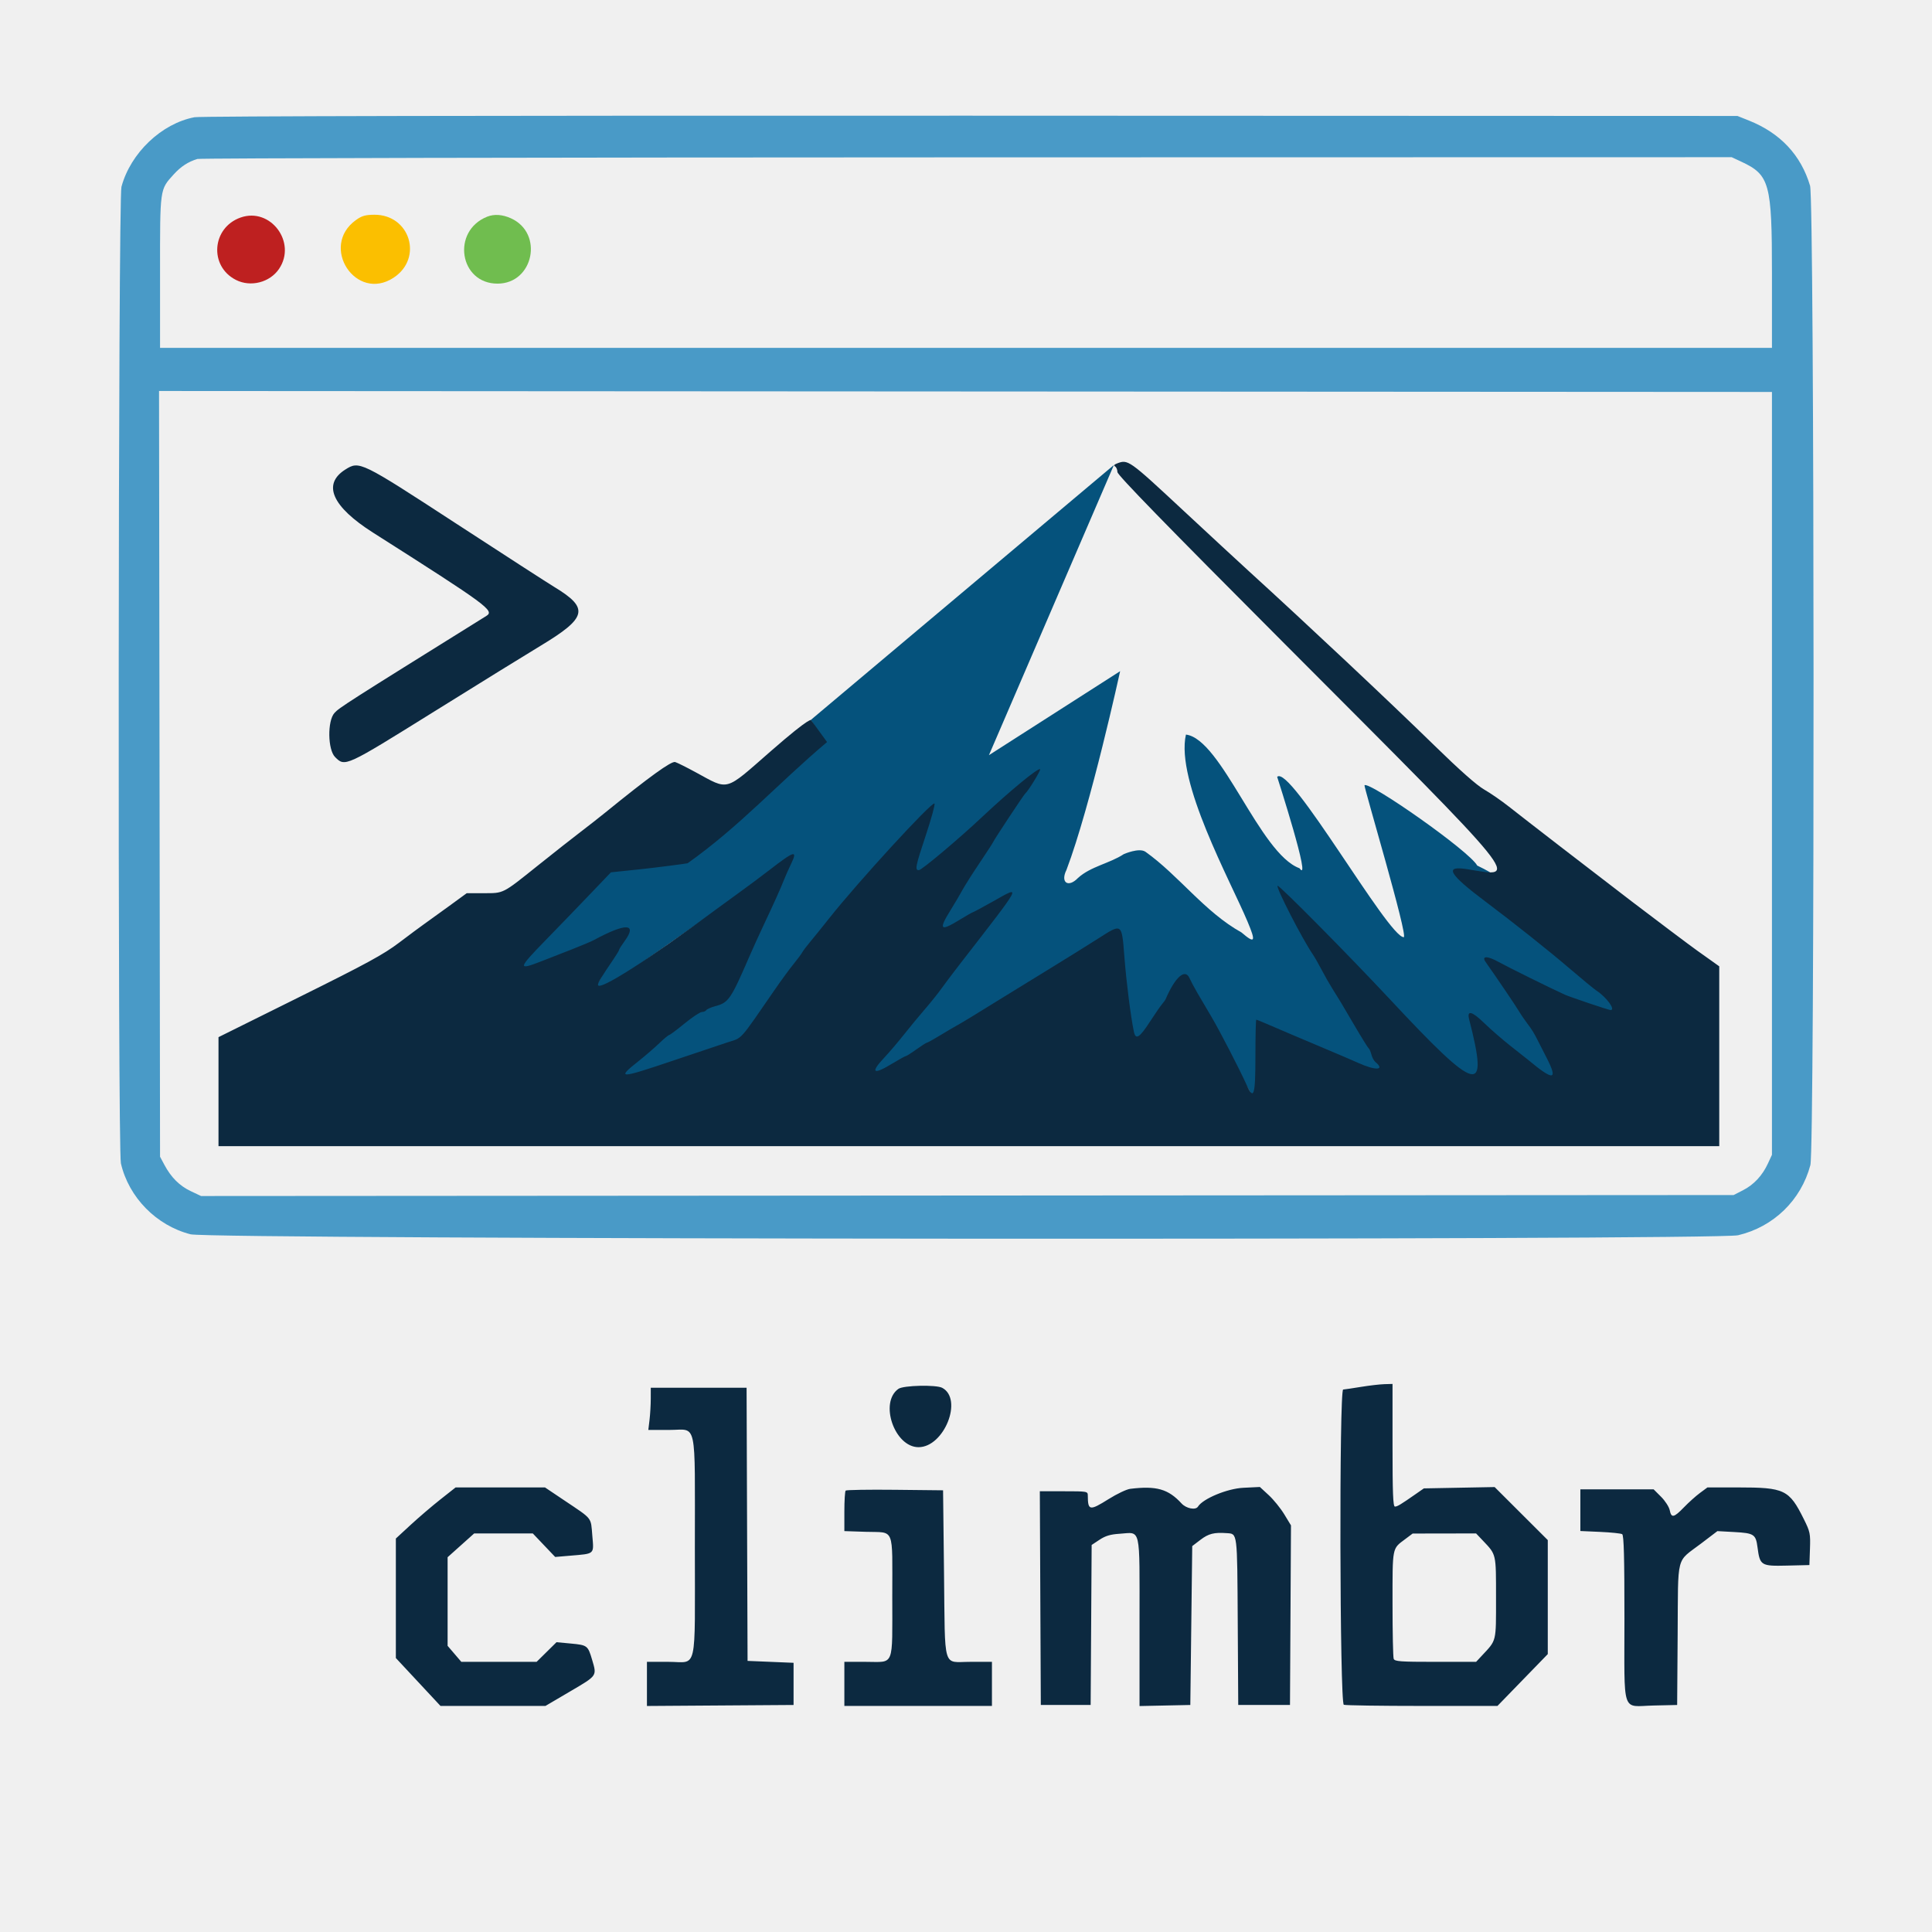
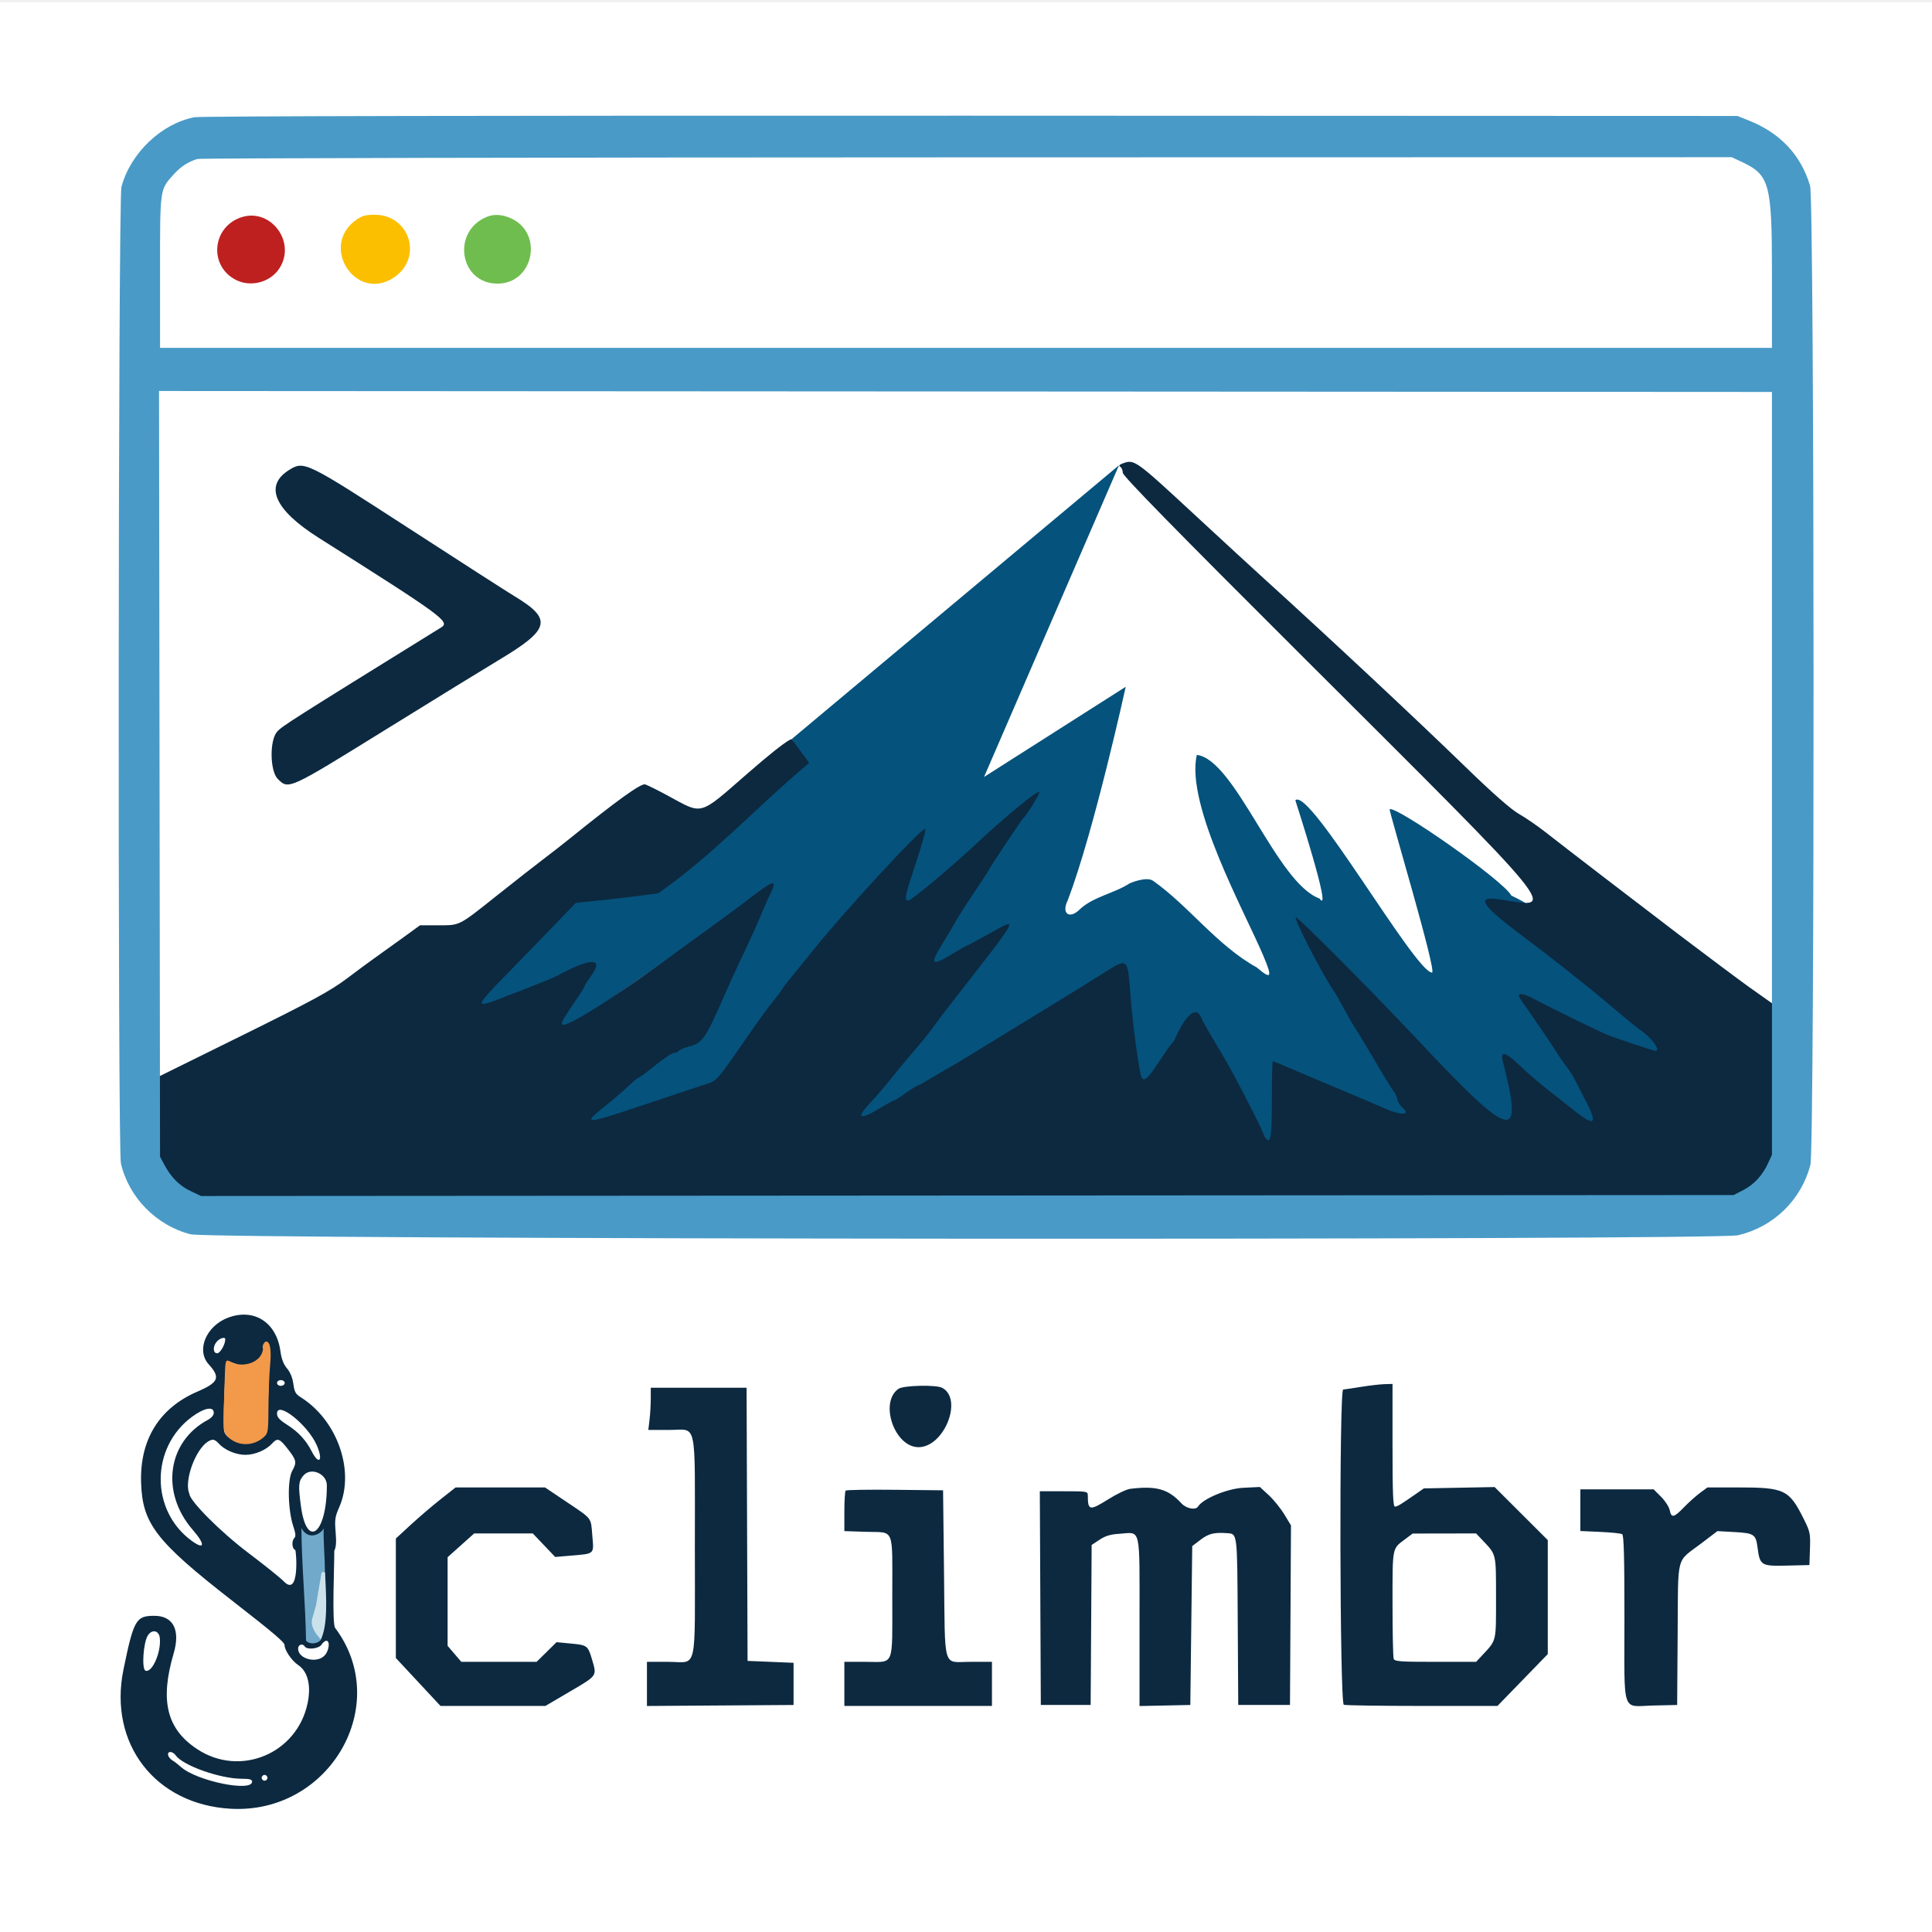
- <svg xmlns="http://www.w3.org/2000/svg" xmlns:xlink="http://www.w3.org/1999/xlink" viewBox="0 0 1008 1008" version="1.1" id="svg9">
+ <svg xmlns="http://www.w3.org/2000/svg" viewBox="0 0 1008 1008" version="1.1" id="svg9">
  <defs id="defs9">
    <clipPath clipPathUnits="userSpaceOnUse" id="clipPath10">
-       <use x="0" y="0" xlink:href="#g9" id="use10" />
+       <g id="use10" style="display:inline" />
    </clipPath>
  </defs>
-   <path d="M 101.5,61.16 C 84.292,64.41 68.082,79.855 63.361,97.5 c -1.713,6.404 -1.987,502.07 -0.282,509.472 4.094,17.764 18.516,32.449 36.349,37.01 10.674,2.729 795.876,3.213 807.397,0.497 18.511,-4.363 32.841,-18.272 37.722,-36.61 2.306,-8.665 2.153,-503.147 -0.159,-510.937 C 939.641,80.929 928.886,69.451 912.5,62.899 l -6,-2.399 -400,-0.142 C 259.156,60.27 104.592,60.577 101.5,61.16 m 1.494,21.774 C 98.142,84.41 94.312,86.913 90.578,91.046 83.347,99.049 83.5,97.946 83.5,142 v 39.5 H 504 924.5 V 143 c 0,-47.419 -1.176,-51.729 -16,-58.647 l -5,-2.333 -399,0.076 C 285.05,82.138 104.372,82.515 102.994,82.934 M 83.238,403.749 83.5,603.5 l 2.256,4.222 c 3.524,6.594 7.91,10.975 13.761,13.743 l 5.38,2.545 399.801,-0.255 399.802,-0.255 4.843,-2.474 c 5.695,-2.909 10.126,-7.654 13.051,-13.975 L 924.5,602.5 v -199 -199 l -420.762,-0.251 -420.762,-0.251 0.262,199.751" stroke="none" fill="#499ac7" fill-rule="evenodd" id="window-border" style="display:inline" />
+   <rect style="fill:#ffffff" id="rect14" width="1008.337" height="1007.182" x="-2.1815796e-07" y="1.155" />
+   <path style="display:inline;fill:#ffffff;stroke-width:1.155" d="m 644.504,483.881 c -4.447,-3.097 -15.102,-12.097 -23.678,-19.999 -21.476,-19.789 -22.217,-20.352 -26.769,-20.352 -4.285,0 -23.925,8.392 -30.816,13.168 -4.617,3.2 -7.096,3.803 -7.096,1.727 0,-0.701 2.613,-9.407 5.806,-19.347 6.261,-19.486 23.674,-87.73 22.647,-88.757 -0.344,-0.344 -15.316,8.766 -33.272,20.244 -17.956,11.478 -32.789,20.728 -32.96,20.556 -0.619,-0.619 62.55,-146.255 63.437,-146.255 0.499,0 0.908,0.813 0.908,1.807 0,0.994 28.959,31.01 64.354,66.703 130.528,131.629 134.381,135.692 132.727,140.001 -0.613,1.597 -1.071,1.585 -4.358,-0.115 -2.02,-1.045 -5.538,-3.728 -7.817,-5.962 -11.246,-11.024 -52.335,-39.381 -55.398,-38.233 -0.572,0.214 -0.129,3.768 0.985,7.898 1.113,4.129 5.44,19.982 9.615,35.228 4.175,15.246 7.941,29.54 8.37,31.763 l 0.779,4.043 -3.67,-3.465 c -2.019,-1.906 -9.7,-12.301 -17.07,-23.1 -31.436,-46.064 -39.935,-57.174 -43.737,-57.174 -0.889,0 -1.617,0.259 -1.617,0.575 0,0.316 2.57,9.282 5.711,19.924 6.864,23.256 8.012,28.763 5.711,27.387 -8.345,-4.991 -13.466,-11.386 -29.726,-37.123 -12.975,-20.536 -20.32,-29.545 -25.588,-31.381 -3.201,-1.116 -3.507,-0.979 -4.227,1.891 -0.427,1.702 -0.165,7.261 0.582,12.354 2.283,15.564 6.555,27.462 22.442,62.507 10.128,22.34 13.114,29.506 12.18,29.229 -0.202,-0.06 -4.005,-2.643 -8.452,-5.74 z" id="path13" />
  <path d="m 125.5,113.503 c -14.996,5.304 -16.503,25.353 -2.445,32.525 7.705,3.931 17.743,1.363 22.55,-5.769 9.335,-13.853 -4.507,-32.274 -20.105,-26.756" stroke="none" fill="#be2020" fill-rule="evenodd" id="path4" style="display:inline" />
  <path d="M 185.727 114.791 C 166.530 128.574, 185.749 157.875, 205.435 144.836 C 220.892 134.597, 213.856 111.909, 195.264 112.041 C 190.633 112.074, 188.759 112.614, 185.727 114.791" stroke="none" fill="#fbbf00" fill-rule="evenodd" id="path5" />
  <path d="M 254.145 113.070 C 235.385 120.584, 239.705 148.051, 259.636 147.984 C 278.390 147.920, 283.761 121.699, 266.616 113.913 C 262.143 111.882, 257.838 111.591, 254.145 113.070" stroke="none" fill="#70bd4f" fill-rule="evenodd" id="path6" />
-   <path d="M 423.075,375.575 C 423.019,375.708 430,386.418 430,386.418 c -0.207,0.524 -71.414,63.762 -71.414,63.762 l -40.546,3.58 -53.448,55.678 62.487,-24.094 -19.934,36.282 104.849,-73.373 -33.221,72.214 -78.043,39.868 c 0.016,0.659 55.223,0.734 85.269,0.734 23.606,-5.876 101.11,-141.052 101.11,-141.052 l -17.43,47.346 c 0,0 71.75,-64.922 71.56,-64.626 l -56.714,88.099 41.12,-22.639 -83.145,104.749 140.818,-85.981 c 0,0 -9.323,56.232 8.415,61.079 17.737,4.846 26.495,-35.206 26.364,-35.879 0,0 36.84,61.655 37.823,63.992 -0.696,0.319 0.735,-41.543 0.735,-41.543 l 68.731,28.073 -55.752,-95.657 99.477,104.414 c 4.566,-6.517 1.32,-37.903 1.32,-37.903 l 49.79,38.4 -39.851,-67.355 c 0,0 62.108,30.205 62.387,23.423 6.283,-8.079 -80.563,-66.655 -78.498,-72.044 1.041,-2.711 27.444,5.806 6.453,-4.376 -3.939,-7.463 -56.091,-43.969 -58.797,-41.904 -0.516,0.516 23.044,79.327 20.452,79.283 -8.159,-0.139 -59.243,-90.421 -66.016,-83.653 0,0 18.373,57.015 11.649,47.685 -20.748,-7.537 -40.654,-67.484 -59.251,-69.742 -5.536,24.298 23.289,76.435 32.152,97.596 4.481,10.633 3.888,11.689 -3.172,5.646 -19.276,-10.722 -32.693,-29.719 -50.092,-42.093 -3.34,-2.306 -11.33,1.237 -11.33,1.237 -7.36,4.848 -17.231,6.382 -23.845,12.396 -5.115,5.339 -9.339,2.429 -6.048,-4.168 12.668,-33.411 28.004,-103.688 28.004,-103.688 L 515.962,394 581.163,242.614" stroke="none" fill="#05527c" fill-rule="evenodd" id="path8" style="display:inline" />
-   <path d="m 582.566,241.898 c -1.329,0.52 -1.563,0.986 -0.75,1.489 0.651,0.402 1.184,1.706 1.184,2.898 0,1.538 25.345,27.57 87.326,89.691 126.219,126.506 122.571,122.004 95.239,117.525 -12.278,-2.012 -9.785,2.444 9.438,16.87 14.631,10.979 33.094,25.662 43.727,34.773 6.473,5.547 12.882,10.821 14.241,11.72 5.35,3.541 10.109,10.136 7.314,10.136 -0.89,0 -21.052,-6.787 -23.785,-8.007 -6.156,-2.746 -29.796,-14.426 -34.447,-17.019 -6.012,-3.351 -9.281,-3.362 -6.917,-0.023 5.415,7.649 15.688,22.812 17.212,25.405 1.016,1.729 3.041,4.715 4.5,6.635 2.524,3.321 3.521,4.957 5.798,9.509 0.55,1.1 2.429,4.781 4.177,8.179 6.249,12.155 3.851,12.45 -9.664,1.19 -0.737,-0.614 -4.787,-3.819 -9,-7.121 -4.212,-3.302 -10.426,-8.7 -13.808,-11.997 -6.375,-6.213 -9.114,-6.874 -7.835,-1.892 10.362,40.366 4.832,38.976 -41.216,-10.359 -21.486,-23.019 -58.076,-59.995 -58.741,-59.361 -0.926,0.883 12.836,27.675 18.42,35.861 0.938,1.375 2.999,4.975 4.578,8 1.58,3.025 4.014,7.307 5.408,9.516 3.805,6.029 4.412,7.04 11.705,19.484 3.706,6.325 7.061,11.73 7.455,12.01 0.394,0.281 1.021,1.725 1.394,3.209 0.372,1.484 1.308,3.223 2.079,3.862 5.2,4.316 0.193,4.603 -8.875,0.509 -2.872,-1.296 -12.423,-5.38 -21.223,-9.075 -8.8,-3.695 -19.509,-8.247 -23.798,-10.116 -4.29,-1.87 -8.002,-3.399 -8.25,-3.399 -0.249,0 -0.452,8.55 -0.452,19 0,20.437 -0.83,23.263 -4.48,15.25 -4.018,-8.821 -14.002,-28.167 -18.333,-35.522 -2.578,-4.377 -5.913,-10.045 -7.412,-12.594 -1.499,-2.548 -3.388,-6.096 -4.199,-7.884 -2.302,-5.075 -7.498,-0.433 -12.451,11.125 -0.206,0.481 -1.023,1.606 -1.815,2.5 -0.793,0.894 -3.704,5.112 -6.469,9.375 -5.345,8.238 -7.33,9.441 -8.254,5 -1.662,-7.988 -3.885,-25.477 -4.924,-38.737 -1.421,-18.148 -1.077,-17.907 -13.887,-9.723 -5.102,3.26 -16.476,10.337 -25.276,15.728 -8.8,5.39 -18.7,11.475 -22,13.521 -15.665,9.714 -23.664,14.588 -26.216,15.974 -1.531,0.831 -5.543,3.194 -8.915,5.25 -3.372,2.055 -6.408,3.737 -6.747,3.737 -0.34,0 -2.81,1.575 -5.489,3.5 -2.68,1.925 -5.164,3.5 -5.521,3.5 -0.356,0 -3.611,1.8 -7.232,4 -9.936,6.036 -11.486,4.714 -3.894,-3.322 2.467,-2.612 7.053,-7.996 10.19,-11.964 3.138,-3.968 8.051,-9.915 10.919,-13.216 2.867,-3.301 6.719,-8.108 8.559,-10.682 1.84,-2.574 6.248,-8.423 9.796,-12.998 33.247,-42.877 32.258,-40.993 17.041,-32.459 -5.533,3.102 -10.261,5.641 -10.508,5.641 -0.246,0 -3.389,1.8 -6.983,4 -10.003,6.123 -10.917,5.088 -4.552,-5.15 2.172,-3.492 4.919,-8.15 6.104,-10.35 1.186,-2.2 5.192,-8.524 8.903,-14.054 3.711,-5.53 6.927,-10.48 7.146,-11 0.626,-1.485 16.094,-24.887 16.819,-25.446 1.492,-1.15 8.233,-12.18 7.743,-12.67 -0.934,-0.934 -15.859,11.378 -30.655,25.289 -11.96,11.245 -31.17,27.381 -32.597,27.381 -2.181,0 -1.789,-1.948 3.736,-18.561 2.831,-8.513 4.814,-15.806 4.406,-16.208 -1.253,-1.236 -39.941,40.929 -54.841,59.769 -3.697,4.675 -8.182,10.23 -9.967,12.345 -1.785,2.115 -3.653,4.59 -4.153,5.5 -0.499,0.91 -2.558,3.68 -4.576,6.155 -2.017,2.475 -6.309,8.325 -9.538,13 -19.292,27.938 -16.826,25.193 -25.045,27.885 -3.263,1.069 -16.045,5.357 -28.404,9.529 -28.152,9.504 -29.604,9.515 -17.775,0.13 3.435,-2.725 8.256,-6.888 10.714,-9.25 2.457,-2.362 4.779,-4.294 5.16,-4.294 0.382,0 3.996,-2.699 8.033,-5.999 4.036,-3.299 8.1,-5.999 9.03,-6 0.93,0 1.962,-0.439 2.292,-0.974 0.331,-0.535 2.495,-1.477 4.809,-2.093 6.821,-1.816 8.046,-3.611 17.7,-25.934 1.784,-4.125 5.158,-11.55 7.499,-16.5 5.28,-11.168 8.777,-18.944 10.569,-23.5 0.757,-1.925 2.355,-5.525 3.551,-8 3.756,-7.772 2.069,-7.324 -11.238,2.981 -3.919,3.035 -10.871,8.219 -15.449,11.519 -4.577,3.3 -10.145,7.357 -12.373,9.016 C 338.488,500.618 312,517.525 312,513.804 c 0,-1.144 1.925,-4.32 8.161,-13.467 1.562,-2.29 2.839,-4.432 2.839,-4.759 0,-0.327 1.35,-2.459 3,-4.737 6.653,-9.184 0.448,-9.355 -16,-0.442 -1.375,0.745 -6.55,2.936 -11.5,4.869 -4.95,1.932 -12.002,4.688 -15.671,6.123 -12.981,5.077 -12.824,4.184 1.922,-10.945 6.462,-6.63 16.755,-17.289 22.874,-23.688 l 11.124,-11.633 15.039,-1.57 c 8.271,-0.864 23.386,-2.839 24.946,-3.155 27.544,-19.541 46.85,-41.399 72.777,-63.243 l -8.258,-11.351 c 0,0 0.806,-3.037 -21.253,16.24 -24.248,21.191 -21.463,20.417 -39.077,10.855 -4.717,-2.561 -9.509,-4.952 -10.649,-5.314 -1.98,-0.629 -13.595,7.763 -36.428,26.318 -3.109,2.527 -8.907,7.07 -12.884,10.095 -3.976,3.025 -14.032,10.941 -22.346,17.591 -18.666,14.931 -17.636,14.406 -28.3,14.422 l -8.816,0.012 -9.5,6.93 c -5.225,3.811 -10.985,7.968 -12.8,9.237 -1.816,1.269 -7.666,5.614 -13,9.654 -8.083,6.121 -16.744,10.841 -51.95,28.311 L 114,541.122 V 569.561 598 H 505.5 897 v -46.913 -46.914 l -4.25,-3.038 c -2.337,-1.671 -5.6,-3.991 -7.25,-5.157 -3.232,-2.282 -22.611,-16.842 -34,-25.544 -20.173,-15.413 -55.799,-42.912 -64.154,-49.52 -3.935,-3.111 -9.785,-7.155 -13,-8.986 -3.809,-2.169 -12.821,-10.142 -25.862,-22.879 -23.269,-22.727 -66.593,-63.435 -96.779,-90.935 -5.063,-4.612 -20.382,-18.787 -34.044,-31.5 -29.089,-27.07 -29.088,-27.069 -35.095,-24.716 m -402.341,3.047 c -12.16,7.634 -7.058,19.308 14.396,32.944 59.889,38.064 63.519,40.732 59.129,43.466 -72.828,45.348 -76.758,47.859 -79.25,50.629 -3.733,4.15 -3.522,19.148 0.324,22.994 5.222,5.222 5.147,5.256 51.705,-23.742 23.634,-14.721 48.566,-30.133 55.405,-34.25 24.434,-14.71 25.606,-19.623 7.326,-30.704 -3.432,-2.08 -26.552,-17.016 -51.378,-33.191 -49.758,-32.419 -50.373,-32.72 -57.657,-28.146" stroke="none" fill="#0c2940" fill-rule="evenodd" id="path9" style="display:inline" />
+   <path style="fill:#ffffff;stroke-width:1.244" d="m 652.235,501.956 c -4.803,-3.328 -16.311,-12.997 -25.574,-21.487 -23.195,-21.261 -23.996,-21.867 -28.912,-21.867 -4.628,0 -25.84,9.016 -33.283,14.147 -4.987,3.438 -7.664,4.086 -7.664,1.856 0,-0.754 2.822,-10.107 6.271,-20.786 6.762,-20.936 25.569,-94.258 24.46,-95.361 -0.371,-0.369 -16.542,9.418 -35.936,21.75 -19.394,12.332 -35.414,22.27 -35.599,22.085 -0.668,-0.665 67.557,-157.136 68.515,-157.136 0.539,0 0.981,0.874 0.981,1.941 0,1.068 31.278,33.317 69.506,71.666 140.978,141.422 145.139,145.788 143.353,150.418 -0.662,1.716 -1.157,1.703 -4.707,-0.124 -2.182,-1.123 -5.982,-4.005 -8.443,-6.405 -12.146,-11.844 -56.524,-42.312 -59.833,-41.078 -0.618,0.23 -0.139,4.049 1.063,8.485 1.203,4.436 5.875,21.469 10.384,37.849 4.509,16.381 8.577,31.738 9.04,34.126 l 0.842,4.343 -3.964,-3.723 c -2.18,-2.048 -10.477,-13.216 -18.437,-24.819 -33.953,-49.491 -43.132,-61.428 -47.238,-61.428 -0.96,0 -1.746,0.278 -1.746,0.617 0,0.34 2.776,9.973 6.168,21.407 7.413,24.987 8.654,30.904 6.168,29.425 -9.013,-5.362 -14.544,-12.234 -32.106,-39.885 -14.014,-22.064 -21.947,-31.743 -27.636,-33.716 -3.457,-1.199 -3.788,-1.052 -4.566,2.031 -0.461,1.828 -0.179,7.801 0.628,13.273 2.465,16.721 7.079,29.505 24.239,67.158 10.939,24.002 14.164,31.702 13.155,31.404 -0.218,-0.064 -4.326,-2.84 -9.128,-6.167 z" id="path14" />
+   <path d="m 413.079,385.591 c -0.06,0.143 7.48,11.65 7.48,11.65 -0.223,0.563 -77.131,68.506 -77.131,68.506 l -43.792,3.847 -57.727,59.821 67.489,-25.887 -21.53,38.981 113.243,-78.832 -35.881,77.587 -84.291,42.835 c 0.017,0.708 59.644,0.789 92.095,0.789 25.495,-6.313 109.205,-151.546 109.205,-151.546 l -18.825,50.868 c 0,0 77.494,-69.752 77.289,-69.435 l -61.255,94.654 44.412,-24.324 -89.801,112.542 152.092,-92.378 c 0,0 -10.069,60.416 9.088,65.623 19.157,5.207 28.616,-37.825 28.475,-38.548 0,0 39.789,66.242 40.851,68.753 -0.752,0.343 0.794,-44.634 0.794,-44.634 l 74.234,30.162 -60.216,-102.774 107.441,112.182 c 4.932,-7.002 1.426,-40.723 1.426,-40.723 l 53.777,41.257 -43.042,-72.366 c 0,0 67.08,32.453 67.381,25.166 6.786,-8.68 -87.013,-71.614 -84.782,-77.404 1.124,-2.913 29.641,6.238 6.97,-4.702 -4.254,-8.018 -60.582,-47.24 -63.504,-45.021 -0.558,0.555 24.889,85.229 22.089,85.182 -8.813,-0.149 -63.986,-97.149 -71.301,-89.877 0,0 19.844,61.257 12.582,51.233 -22.409,-8.098 -43.909,-72.504 -63.995,-74.931 -5.979,26.106 25.153,82.122 34.726,104.857 4.84,11.424 4.199,12.559 -3.426,6.066 -20.819,-11.519 -35.311,-31.931 -54.102,-45.225 -3.607,-2.478 -12.237,1.329 -12.237,1.329 -7.949,5.209 -18.61,6.857 -25.754,13.318 -5.524,5.736 -10.087,2.61 -6.532,-4.478 13.682,-35.897 30.246,-111.403 30.246,-111.403 l -73.936,47.076 70.421,-162.65" stroke="none" fill="#05527c" fill-rule="evenodd" id="path8" style="display:inline;stroke-width:1.077" />
+   <path d="m 585.338,241.969 c -1.435,0.559 -1.688,1.059 -0.81,1.6 0.703,0.432 1.279,1.833 1.279,3.114 0,1.652 27.374,29.621 94.317,96.364 136.324,135.918 132.384,131.081 102.864,126.269 -13.261,-2.162 -10.568,2.626 10.194,18.125 15.802,11.796 35.743,27.571 47.228,37.36 6.991,5.96 13.913,11.626 15.381,12.592 5.778,3.804 10.918,10.89 7.9,10.89 -0.961,0 -22.737,-7.292 -25.689,-8.603 -6.649,-2.95 -32.181,-15.499 -37.205,-18.285 -6.493,-3.6 -10.024,-3.612 -7.471,-0.025 5.849,8.218 16.944,24.509 18.59,27.295 1.097,1.858 3.284,5.066 4.86,7.129 2.726,3.568 3.803,5.326 6.262,10.216 0.594,1.182 2.623,5.137 4.511,8.788 6.749,13.059 4.159,13.376 -10.438,1.279 -0.796,-0.66 -5.17,-4.103 -9.721,-7.651 -4.549,-3.548 -11.261,-9.347 -14.913,-12.89 -6.885,-6.675 -9.844,-7.385 -8.462,-2.033 11.192,43.369 5.219,41.876 -44.516,-11.13 -23.206,-24.732 -62.725,-64.459 -63.444,-63.778 -1,0.949 13.864,29.734 19.895,38.529 1.013,1.477 3.239,5.345 4.945,8.595 1.706,3.25 4.335,7.851 5.841,10.224 4.11,6.478 4.765,7.564 12.642,20.934 4.003,6.796 7.626,12.603 8.052,12.904 0.426,0.302 1.103,1.853 1.506,3.448 0.402,1.594 1.413,3.463 2.245,4.149 5.616,4.637 0.208,4.945 -9.586,0.547 -3.102,-1.392 -13.418,-5.78 -22.922,-9.75 -9.505,-3.97 -21.071,-8.861 -25.703,-10.869 -4.633,-2.009 -8.643,-3.652 -8.91,-3.652 -0.269,0 -0.488,9.186 -0.488,20.414 0,21.958 -0.896,24.994 -4.839,16.385 -4.34,-9.477 -15.123,-30.263 -19.801,-38.165 -2.784,-4.703 -6.386,-10.792 -8.005,-13.531 -1.619,-2.738 -3.659,-6.55 -4.535,-8.471 -2.486,-5.453 -8.098,-0.465 -13.448,11.953 -0.223,0.517 -1.105,1.725 -1.96,2.686 -0.857,0.961 -4.001,5.492 -6.987,10.073 -5.773,8.851 -7.917,10.143 -8.915,5.372 -1.795,-8.582 -4.196,-27.373 -5.318,-41.619 -1.535,-19.498 -1.163,-19.239 -14.999,-10.446 -5.51,3.503 -17.795,11.106 -27.3,16.898 -9.505,5.791 -20.197,12.329 -23.761,14.527 -16.919,10.437 -25.558,15.673 -28.315,17.163 -1.654,0.893 -5.987,3.432 -9.629,5.641 -3.642,2.208 -6.921,4.015 -7.287,4.015 -0.367,0 -3.035,1.692 -5.928,3.76 -2.895,2.068 -5.577,3.76 -5.963,3.76 -0.385,0 -3.9,1.934 -7.811,4.298 -10.731,6.485 -12.406,5.065 -4.206,-3.569 2.664,-2.806 7.618,-8.591 11.006,-12.854 3.389,-4.263 8.696,-10.653 11.793,-14.199 3.097,-3.547 7.257,-8.711 9.244,-11.477 1.987,-2.766 6.748,-9.05 10.58,-13.965 35.909,-46.067 34.841,-44.043 18.405,-34.874 -5.976,3.333 -11.082,6.061 -11.349,6.061 -0.266,0 -3.66,1.934 -7.542,4.298 -10.804,6.579 -11.791,5.467 -4.916,-5.533 2.346,-3.752 5.313,-8.756 6.593,-11.12 1.281,-2.364 5.608,-9.158 9.616,-15.1 4.008,-5.941 7.482,-11.26 7.718,-11.818 0.676,-1.595 17.382,-26.739 18.166,-27.339 1.611,-1.236 8.892,-13.086 8.363,-13.613 -1.009,-1.004 -17.129,12.225 -33.109,27.171 -12.918,12.082 -33.665,29.418 -35.207,29.418 -2.356,0 -1.932,-2.093 4.035,-19.942 3.058,-9.146 5.199,-16.982 4.759,-17.414 -1.353,-1.328 -43.139,43.974 -59.231,64.216 -3.993,5.023 -8.837,10.991 -10.765,13.264 -1.928,2.272 -3.945,4.932 -4.485,5.909 -0.539,0.978 -2.763,3.954 -4.942,6.613 -2.178,2.659 -6.814,8.944 -10.302,13.967 -20.836,30.017 -18.173,27.067 -27.05,29.96 -3.524,1.149 -17.33,5.756 -30.678,10.238 -30.406,10.211 -31.974,10.223 -19.198,0.14 3.71,-2.928 8.917,-7.4 11.572,-9.938 2.654,-2.538 5.162,-4.613 5.573,-4.613 0.413,0 4.316,-2.9 8.676,-6.445 4.359,-3.544 8.748,-6.445 9.753,-6.446 1.004,0 2.119,-0.472 2.475,-1.046 0.358,-0.575 2.695,-1.587 5.194,-2.249 7.367,-1.951 8.69,-3.88 19.117,-27.864 1.927,-4.432 5.571,-12.409 8.099,-17.728 5.703,-11.999 9.48,-20.353 11.415,-25.248 0.818,-2.068 2.544,-5.936 3.835,-8.595 4.057,-8.35 2.235,-7.869 -12.138,3.203 -4.233,3.261 -11.741,8.831 -16.686,12.376 -4.943,3.546 -10.957,7.904 -13.364,9.687 -37.87,28.044 -66.479,46.209 -66.479,42.211 0,-1.229 2.079,-4.641 8.814,-14.469 1.687,-2.46 3.066,-4.762 3.066,-5.113 0,-0.351 1.458,-2.642 3.24,-5.089 7.186,-9.867 0.484,-10.051 -17.281,-0.475 -1.485,0.8 -7.074,3.154 -12.421,5.231 -5.346,2.076 -12.963,5.037 -16.926,6.579 -14.02,5.455 -13.851,4.495 2.076,-11.759 6.979,-7.123 18.096,-18.575 24.705,-25.45 l 12.015,-12.499 16.243,-1.687 c 8.933,-0.928 25.258,-3.05 26.943,-3.39 29.749,-20.995 50.601,-44.479 78.603,-67.949 l -8.919,-12.195 c 0,0 0.871,-3.263 -22.954,17.448 -26.189,22.768 -23.181,21.936 -42.205,11.663 -5.095,-2.752 -10.27,-5.32 -11.502,-5.709 -2.139,-0.676 -14.683,8.341 -39.344,28.276 -3.358,2.715 -9.62,7.596 -13.915,10.846 -4.294,3.25 -15.155,11.755 -24.135,18.9 -20.16,16.042 -19.048,15.478 -30.566,15.495 l -9.522,0.013 -10.261,7.446 c -5.643,4.095 -11.864,8.561 -13.825,9.924 -1.961,1.363 -8.28,6.032 -14.041,10.372 -8.73,6.576 -18.084,11.648 -56.109,30.417 l -45.632,22.525 v 30.555 30.555 H 502.103 924.945 V 574.162 523.758 l -4.59,-3.264 c -2.524,-1.795 -6.048,-4.288 -7.83,-5.541 -3.491,-2.452 -24.421,-18.095 -36.722,-27.445 -21.788,-16.56 -60.266,-46.105 -69.29,-53.204 -4.25,-3.342 -10.568,-7.687 -14.041,-9.655 -4.114,-2.33 -13.847,-10.897 -27.932,-24.581 -25.132,-24.418 -71.924,-68.155 -104.527,-97.701 -5.468,-4.955 -22.014,-20.185 -36.769,-33.844 -31.418,-29.084 -31.417,-29.083 -37.905,-26.555 m -434.552,3.274 c -13.134,8.202 -7.623,20.745 15.549,35.395 64.684,40.896 68.604,43.763 63.863,46.7 -78.658,48.722 -82.903,51.42 -85.595,54.396 -4.032,4.459 -3.804,20.573 0.35,24.705 5.64,5.611 5.559,5.647 55.844,-25.508 25.526,-15.816 52.454,-32.375 59.841,-36.798 26.39,-15.804 27.656,-21.083 7.913,-32.988 -3.707,-2.235 -28.678,-18.282 -55.491,-35.66 -53.742,-34.831 -54.406,-35.154 -62.273,-30.24" stroke="none" fill="#0c2940" fill-rule="evenodd" id="path9" style="display:inline;stroke-width:1.077" />
+   <path d="M 101.5,61.16 C 84.292,64.41 68.082,79.855 63.361,97.5 c -1.713,6.404 -1.987,502.07 -0.282,509.472 4.094,17.764 18.516,32.449 36.349,37.01 10.674,2.729 795.876,3.213 807.397,0.497 18.511,-4.363 32.841,-18.272 37.722,-36.61 2.306,-8.665 2.153,-503.147 -0.159,-510.937 C 939.641,80.929 928.886,69.451 912.5,62.899 l -6,-2.399 -400,-0.142 C 259.156,60.27 104.592,60.577 101.5,61.16 m 1.494,21.774 C 98.142,84.41 94.312,86.913 90.578,91.046 83.347,99.049 83.5,97.946 83.5,142 v 39.5 H 504 924.5 V 143 c 0,-47.419 -1.176,-51.729 -16,-58.647 l -5,-2.333 -399,0.076 C 285.05,82.138 104.372,82.515 102.994,82.934 M 83.238,403.749 83.5,603.5 l 2.256,4.222 c 3.524,6.594 7.91,10.975 13.761,13.743 l 5.38,2.545 399.801,-0.255 399.802,-0.255 4.843,-2.474 c 5.695,-2.909 10.126,-7.654 13.051,-13.975 L 924.5,602.5 v -199 -199 l -420.762,-0.251 -420.762,-0.251 0.262,199.751" stroke="none" fill="#499ac7" fill-rule="evenodd" id="window-border" style="display:inline" />
  <path d="m 710.035,723.597 c -4.4,0.717 -8.562,1.339 -9.25,1.38 -2.127,0.128 -1.797,163.651 0.332,164.468 0.87,0.334 19.263,0.607 40.873,0.607 h 39.292 l 13.127,-13.52 13.126,-13.52 v -29.743 -29.744 l -13.861,-13.834 -13.861,-13.834 -18.464,0.347 -18.464,0.348 -4.307,3 c -7.93,5.523 -9.536,6.489 -10.793,6.495 -0.974,0.004 -1.25,-7.059 -1.25,-31.995 v -32 l -4.25,0.12 c -2.337,0.065 -7.85,0.707 -12.25,1.425 m -241.277,1.012 c -10.11,7.081 -2.07,30.443 10.477,30.443 13.357,0 23.371,-25.075 12.366,-30.965 -3.174,-1.698 -20.23,-1.309 -22.843,0.522 m -129.232,5.193 c -0.004,3.163 -0.292,8.112 -0.639,11 l -0.631,5.25 h 11.105 c 14.577,0 13.174,-6.522 13.174,61.234 0,66.64 1.576,59.766 -13.7,59.766 h -11.3 v 11.512 11.512 l 38.25,-0.262 38.25,-0.262 v -11 -11 l -12,-0.5 -12,-0.5 -0.257,-71.25 -0.256,-71.25 h -24.994 -24.993 l -0.009,5.75 m -109.735,52.5 c -4.355,3.438 -11.369,9.435 -15.587,13.327 l -7.669,7.078 v 31.177 31.177 l 11.642,12.495 11.642,12.496 h 27.382 27.382 l 12.976,-7.628 c 14.162,-8.324 13.886,-7.925 11.374,-16.44 -2.195,-7.443 -2.5,-7.677 -11.045,-8.478 l -7.535,-0.706 -5.19,5.126 -5.191,5.126 h -19.641 -19.64 l -3.578,-4.18 -3.578,-4.18 v -23.116 -23.116 l 6.929,-6.204 6.929,-6.204 h 15.295 15.294 l 5.841,6.138 5.841,6.139 7.685,-0.654 c 13.2,-1.122 12.515,-0.508 11.684,-10.486 -0.813,-9.766 0.287,-8.37 -14.343,-18.192 l -10.346,-6.945 h -23.317 -23.318 l -7.918,6.25 m 359.867,-5.517 c -1.858,0.227 -6.915,2.63 -11.239,5.34 -9.929,6.222 -10.822,6.073 -10.87,-1.823 -0.014,-2.213 -0.221,-2.25 -12.522,-2.25 h -12.509 l 0.259,55.75 0.258,55.75 h 13 13 l 0.261,-41.743 0.261,-41.743 4.106,-2.717 c 3.071,-2.033 5.679,-2.817 10.353,-3.115 11.465,-0.73 10.519,-4.857 10.519,45.882 v 43.994 l 13.25,-0.279 13.25,-0.279 0.5,-41.45 0.5,-41.449 4.328,-3.301 c 4.182,-3.189 7.079,-3.925 13.604,-3.454 5.73,0.413 5.526,-1.208 5.808,46.018 l 0.26,43.636 h 13.5 13.5 l 0.26,-46.853 0.26,-46.853 -3.499,-5.759 c -1.924,-3.168 -5.576,-7.674 -8.115,-10.015 l -4.616,-4.255 -8.645,0.42 c -8.385,0.406 -21.095,5.688 -23.654,9.83 -1.213,1.962 -6.115,1.014 -8.567,-1.656 -6.924,-7.543 -13.101,-9.301 -26.801,-7.626 m 297.277,2.149 c -2.145,1.585 -5.906,4.96 -8.358,7.5 -5.25,5.438 -6.574,5.706 -7.415,1.502 -0.343,-1.714 -2.371,-4.864 -4.508,-7 l -3.884,-3.884 h -19.117 -19.118 v 10.869 10.869 l 10.317,0.459 c 5.674,0.252 10.849,0.788 11.5,1.19 0.881,0.545 1.183,11.778 1.183,44.05 0,50.926 -1.735,45.729 15.141,45.345 l 12.359,-0.282 0.263,-36.935 c 0.301,-42.448 -1.058,-37.194 12.237,-47.308 l 8.5,-6.466 8.746,0.479 c 10.376,0.568 11.292,1.169 12.187,7.997 1.245,9.494 1.804,9.84 15.361,9.514 l 11.706,-0.281 0.294,-8.469 c 0.276,-7.958 0.083,-8.892 -3.203,-15.5 -7.66,-15.404 -10.004,-16.531 -34.384,-16.531 h -15.907 l -3.9,2.882 m -445.717,-1.232 c -0.375,0.376 -0.683,5.285 -0.683,10.909 v 10.225 l 11.25,0.373 c 15.239,0.505 13.75,-3.146 13.75,33.702 0,37.435 1.322,34.141 -13.7,34.141 h -11.3 v 11.5 11.5 h 38.5 38.5 v -11.5 -11.5 h -11.441 c -14.437,0 -12.973,4.966 -13.559,-46 l -0.5,-43.5 -25.067,-0.267 c -13.786,-0.147 -25.374,0.041 -25.75,0.417 m 291.817,25.406 c -6.763,5.073 -6.5,3.715 -6.5,33.553 0,14.975 0.273,27.939 0.607,28.809 0.527,1.374 3.398,1.582 21.804,1.582 h 21.197 l 3.028,-3.25 c 7.74,-8.306 7.364,-6.766 7.364,-30.162 0,-23.271 0.201,-22.395 -6.852,-29.838 l -3.554,-3.75 -16.547,0.028 -16.547,0.028 -4,3" stroke="none" fill="#0c2940" fill-rule="evenodd" id="path9-6" style="display:inline" />
-   <g id="g10" clip-path="url(#clipPath10)" style="display:inline">
-     <g id="g9" style="display:inline">
-       <path d="m 137.221,703.75 c -0.669,6.97 -9.944,9.856 -15.823,7.253 -4.734,-2.414 -3.62,-2.852 -4.466,18.25 -0.722,18.002 -0.163,18.453 2.11,20.57 5.259,4.9 13.256,4.848 18.708,-0.121 2.114,-1.928 2.254,-2.87 2.321,-15.627 0.039,-7.467 0.415,-17.176 0.836,-21.576 0.761,-7.954 0.076,-12.5 -1.882,-12.5 -0.564,0 -1.999,0.931 -2.011,2.993" stroke="none" fill="#f2994a" fill-rule="evenodd" id="path7" style="display:inline" />
-       <path d="m 119.102,687.439 c -11.507,4.262 -16.871,17.004 -10.245,24.338 6.282,6.953 5.246,9.483 -5.844,14.267 -19.934,8.599 -30.111,25.058 -29.397,47.546 0.678,21.367 7.808,30.615 47.349,61.418 21.927,17.081 27.5,21.806 27.5,23.315 0,2.659 3.786,8.197 7.106,10.394 5.007,3.313 6.827,10.576 4.95,19.757 -5.413,26.484 -35.24,38.944 -57.678,24.094 -15.881,-10.511 -19.493,-25.253 -12.236,-49.932 3.586,-12.192 -0.215,-19.608 -10.049,-19.608 -9.621,0 -10.782,2.014 -16.131,28 -7.964,38.688 16.579,70.516 56.038,72.673 51.564,2.818 84.477,-54.279 54.39,-94.356 -1.766,-2.353 -0.335,-34.133 -0.452,-40.247 0.942,-1.728 1.146,-4.545 0.706,-9.75 -0.542,-6.415 -0.313,-8.01 1.849,-12.9 8.372,-18.931 -0.929,-45.511 -20.114,-57.477 -2.596,-1.619 -3.233,-2.782 -3.779,-6.903 -0.425,-3.2 -1.597,-6.071 -3.309,-8.106 -1.849,-2.197 -2.896,-4.94 -3.46,-9.06 -2.047,-14.972 -13.705,-22.459 -27.194,-17.463 m -5.912,12.441 c -2.256,2.492 -2.17,6.171 0.144,6.171 1.538,0 4.201,-4.641 4.201,-7.321 0,-1.357 -2.731,-0.634 -4.345,1.15 m 24.345,3.525 c 0,7.015 -7.01,11.06 -14.327,8.265 -2.332,-0.89 -4.508,-1.619 -4.835,-1.619 -0.862,0 -2.165,34.393 -1.395,36.821 1.954,6.157 15.335,7.352 20.358,1.819 2.692,-2.966 4.314,-48.64 1.727,-48.64 -1.067,0 -1.528,1.012 -1.528,3.354 m 7,18.146 c 0,0.833 0.889,1.5 2,1.5 1.111,0 2,-0.667 2,-1.5 0,-0.833 -0.889,-1.5 -2,-1.5 -1.111,0 -2,0.667 -2,1.5 m -44.432,17.711 c -21.574,15.983 -21.709,48.691 -0.268,64.511 7.044,5.196 7.451,2.134 0.743,-5.579 -16.925,-19.459 -13.321,-45.984 7.792,-57.346 1.967,-1.059 3.165,-2.478 3.165,-3.75 0,-3.54 -5.015,-2.59 -11.432,2.164 m 44.432,-1.742 c 0,1.888 1.245,3.266 5.285,5.85 5.887,3.766 9.831,8.029 12.783,13.815 3.934,7.711 6.199,4.754 2.57,-3.355 -4.747,-10.611 -20.638,-23.169 -20.638,-16.31 m -37.366,15.604 c -6.452,5.887 -11.007,20.659 -8.337,26.324 0,3.318 15.298,19.106 31.082,31.033 8.317,6.284 16.443,12.808 18.058,14.498 8.553,8.946 6.599,-16.084 6.063,-16.29 -1.736,-0.666 -2.006,-4.732 -0.42,-6.318 0.774,-0.774 0.628,-2.413 -0.514,-5.777 -2.926,-8.618 -3.253,-24.548 -0.601,-29.266 2.536,-4.514 2.248,-5.61 -3.295,-12.527 -3.452,-4.308 -4.617,-4.572 -7.265,-1.644 -3.065,3.39 -8.974,5.894 -13.905,5.894 -4.931,0 -10.84,-2.504 -13.905,-5.894 -2.384,-2.636 -3.644,-2.642 -6.961,-0.033 m 51.173,16.677 c -2.615,3.044 -2.785,5.013 -1.368,15.8 3.022,23.012 13.561,14.756 13.561,-10.624 0,-6.125 -8.338,-9.664 -12.193,-5.176 M 77.156,853.241 c -2.388,3.666 -3.33,17.602 -1.244,18.402 3.472,1.332 8.299,-9.743 7.461,-17.118 -0.442,-3.888 -4.037,-4.631 -6.217,-1.284 m 90.611,4.811 c -1.342,2.148 -7.581,2.863 -8.732,1 -1.11,-1.796 -3.5,-1.052 -3.5,1.09 0,5.418 9.735,7.95 13.826,3.596 2.352,-2.504 2.969,-7.686 0.915,-7.686 -0.693,0 -1.822,0.9 -2.509,2 m -80.055,57.643 c 0.178,0.903 1.173,2.141 2.211,2.75 1.039,0.609 3.064,2.166 4.5,3.46 8.093,7.29 37.112,13.27 37.112,7.647 0,-1.147 -1.263,-1.5 -5.364,-1.5 -11.233,0 -30.68,-6.866 -34.443,-12.161 -1.631,-2.296 -4.457,-2.434 -4.016,-0.196 m 48.823,11.857 c 0,0.825 0.675,1.5 1.5,1.5 0.825,0 1.5,-0.675 1.5,-1.5 0,-0.825 -0.675,-1.5 -1.5,-1.5 -0.825,0 -1.5,0.675 -1.5,1.5" stroke="none" fill="#0c2940" fill-rule="evenodd" id="path10" style="display:inline" />
-       <path d="m 169.539,819.947 c 0.015,2.126 0.035,4.251 0.061,6.377 0.037,3.067 0.053,6.134 0.067,9.202 0.015,0.94 0.031,1.88 0.047,2.848 0.002,6.554 -0.068,11.334 -2.336,17.208 -1.923,2.294 -6.212,2.467 -7.711,0.324 -0.281,-19.294 -2.307,-39.757 -2.404,-58.66 3.66,6.938 10.577,2.907 11.594,0.093 -0.159,7.618 0.635,14.99 0.682,22.609 z" fill="#71a9cb" id="path10-3" style="stroke-width:1.135" />
-       <path d="m 167.729,820.684 c 0.786,-0.82 1.311,-0.484 1.842,-0.173 0.734,13.595 1.505,27.162 -2.167,34.786 -5.295,-5.449 -4.903,-8.968 -4.538,-10.633 l 1.954,-6.807 z" fill="#cce2eb" id="path62" style="stroke-width:1.889" />
-     </g>
-   </g>
+   <path d="m 119.102,687.439 c -11.507,4.262 -16.871,17.004 -10.245,24.338 6.282,6.953 5.246,9.483 -5.844,14.267 -19.934,8.599 -30.111,25.058 -29.397,47.546 0.678,21.367 7.808,30.615 47.349,61.418 21.927,17.081 27.5,21.806 27.5,23.315 0,2.659 3.786,8.197 7.106,10.394 5.007,3.313 6.827,10.576 4.95,19.757 -5.413,26.484 -35.24,38.944 -57.678,24.094 -15.881,-10.511 -19.493,-25.253 -12.236,-49.932 3.586,-12.192 -0.215,-19.608 -10.049,-19.608 -9.621,0 -10.782,2.014 -16.131,28 -7.964,38.688 16.579,70.516 56.038,72.673 51.564,2.818 84.477,-54.279 54.39,-94.356 -1.766,-2.353 -0.335,-34.133 -0.452,-40.247 0.942,-1.728 1.146,-4.545 0.706,-9.75 -0.542,-6.415 -0.313,-8.01 1.849,-12.9 8.372,-18.931 -0.929,-45.511 -20.114,-57.477 -2.596,-1.619 -3.233,-2.782 -3.779,-6.903 -0.425,-3.2 -1.597,-6.071 -3.309,-8.106 -1.849,-2.197 -2.896,-4.94 -3.46,-9.06 -2.047,-14.972 -13.705,-22.459 -27.194,-17.463 m -5.912,12.441 c -2.256,2.492 -2.17,6.171 0.144,6.171 1.538,0 4.201,-4.641 4.201,-7.321 0,-1.357 -2.731,-0.634 -4.345,1.15 m 24.345,3.525 c 0,7.015 -7.01,11.06 -14.327,8.265 -2.332,-0.89 -4.508,-1.619 -4.835,-1.619 -0.862,0 -2.165,34.393 -1.395,36.821 1.954,6.157 15.335,7.352 20.358,1.819 2.692,-2.966 4.314,-48.64 1.727,-48.64 -1.067,0 -1.528,1.012 -1.528,3.354 m 7,18.146 c 0,0.833 0.889,1.5 2,1.5 1.111,0 2,-0.667 2,-1.5 0,-0.833 -0.889,-1.5 -2,-1.5 -1.111,0 -2,0.667 -2,1.5 m -44.432,17.711 c -21.574,15.983 -21.709,48.691 -0.268,64.511 7.044,5.196 7.451,2.134 0.743,-5.579 -16.925,-19.459 -13.321,-45.984 7.792,-57.346 1.967,-1.059 3.165,-2.478 3.165,-3.75 0,-3.54 -5.015,-2.59 -11.432,2.164 m 44.432,-1.742 c 0,1.888 1.245,3.266 5.285,5.85 5.887,3.766 9.831,8.029 12.783,13.815 3.934,7.711 6.199,4.754 2.57,-3.355 -4.747,-10.611 -20.638,-23.169 -20.638,-16.31 m -37.366,15.604 c -6.452,5.887 -11.007,20.659 -8.337,26.324 0,3.318 15.298,19.106 31.082,31.033 8.317,6.284 16.443,12.808 18.058,14.498 8.553,8.946 6.599,-16.084 6.063,-16.29 -1.736,-0.666 -2.006,-4.732 -0.42,-6.318 0.774,-0.774 0.628,-2.413 -0.514,-5.777 -2.926,-8.618 -3.253,-24.548 -0.601,-29.266 2.536,-4.514 2.248,-5.61 -3.295,-12.527 -3.452,-4.308 -4.617,-4.572 -7.265,-1.644 -3.065,3.39 -8.974,5.894 -13.905,5.894 -4.931,0 -10.84,-2.504 -13.905,-5.894 -2.384,-2.636 -3.644,-2.642 -6.961,-0.033 m 51.173,16.677 c -2.615,3.044 -2.785,5.013 -1.368,15.8 3.022,23.012 13.561,14.756 13.561,-10.624 0,-6.125 -8.338,-9.664 -12.193,-5.176 M 77.156,853.241 c -2.388,3.666 -3.33,17.602 -1.244,18.402 3.472,1.332 8.299,-9.743 7.461,-17.118 -0.442,-3.888 -4.037,-4.631 -6.217,-1.284 m 90.611,4.811 c -1.342,2.148 -7.581,2.863 -8.732,1 -1.11,-1.796 -3.5,-1.052 -3.5,1.09 0,5.418 9.735,7.95 13.826,3.596 2.352,-2.504 2.969,-7.686 0.915,-7.686 -0.693,0 -1.822,0.9 -2.509,2 m -80.055,57.643 c 0.178,0.903 1.173,2.141 2.211,2.75 1.039,0.609 3.064,2.166 4.5,3.46 8.093,7.29 37.112,13.27 37.112,7.647 0,-1.147 -1.263,-1.5 -5.364,-1.5 -11.233,0 -30.68,-6.866 -34.443,-12.161 -1.631,-2.296 -4.457,-2.434 -4.016,-0.196 m 48.823,11.857 c 0,0.825 0.675,1.5 1.5,1.5 0.825,0 1.5,-0.675 1.5,-1.5 0,-0.825 -0.675,-1.5 -1.5,-1.5 -0.825,0 -1.5,0.675 -1.5,1.5" stroke="none" fill="#0c2940" fill-rule="evenodd" id="path10" style="display:inline" />
+   <path d="m 169.539,819.947 c 0.015,2.126 0.035,4.251 0.061,6.377 0.037,3.067 0.053,6.134 0.067,9.202 0.015,0.94 0.031,1.88 0.047,2.848 0.002,6.554 -0.068,11.334 -2.336,17.208 -1.923,2.294 -6.212,2.467 -7.711,0.324 -0.281,-19.294 -2.307,-39.757 -2.404,-58.66 3.66,6.938 10.577,2.907 11.594,0.093 -0.159,7.618 0.635,14.99 0.682,22.609 z" fill="#71a9cb" id="path10-3" style="display:inline;stroke-width:1.135" />
+   <path d="m 167.729,820.684 c 0.786,-0.82 1.311,-0.484 1.842,-0.173 0.734,13.595 1.505,27.162 -2.167,34.786 -5.295,-5.449 -4.903,-8.968 -4.538,-10.633 l 1.954,-6.807 z" fill="#cce2eb" id="path62" style="display:inline;stroke-width:1.889" />
+   <path d="m 137.221,703.75 c -0.669,6.97 -9.944,9.856 -15.823,7.253 -4.734,-2.414 -3.62,-2.852 -4.466,18.25 -0.722,18.002 -0.163,18.453 2.11,20.57 5.259,4.9 13.256,4.848 18.708,-0.121 2.114,-1.928 2.254,-2.87 2.321,-15.627 0.039,-7.467 0.415,-17.176 0.836,-21.576 0.761,-7.954 0.076,-12.5 -1.882,-12.5 -0.564,0 -1.999,0.931 -2.011,2.993" stroke="none" fill="#f2994a" fill-rule="evenodd" id="path7" style="display:inline" />
</svg>
